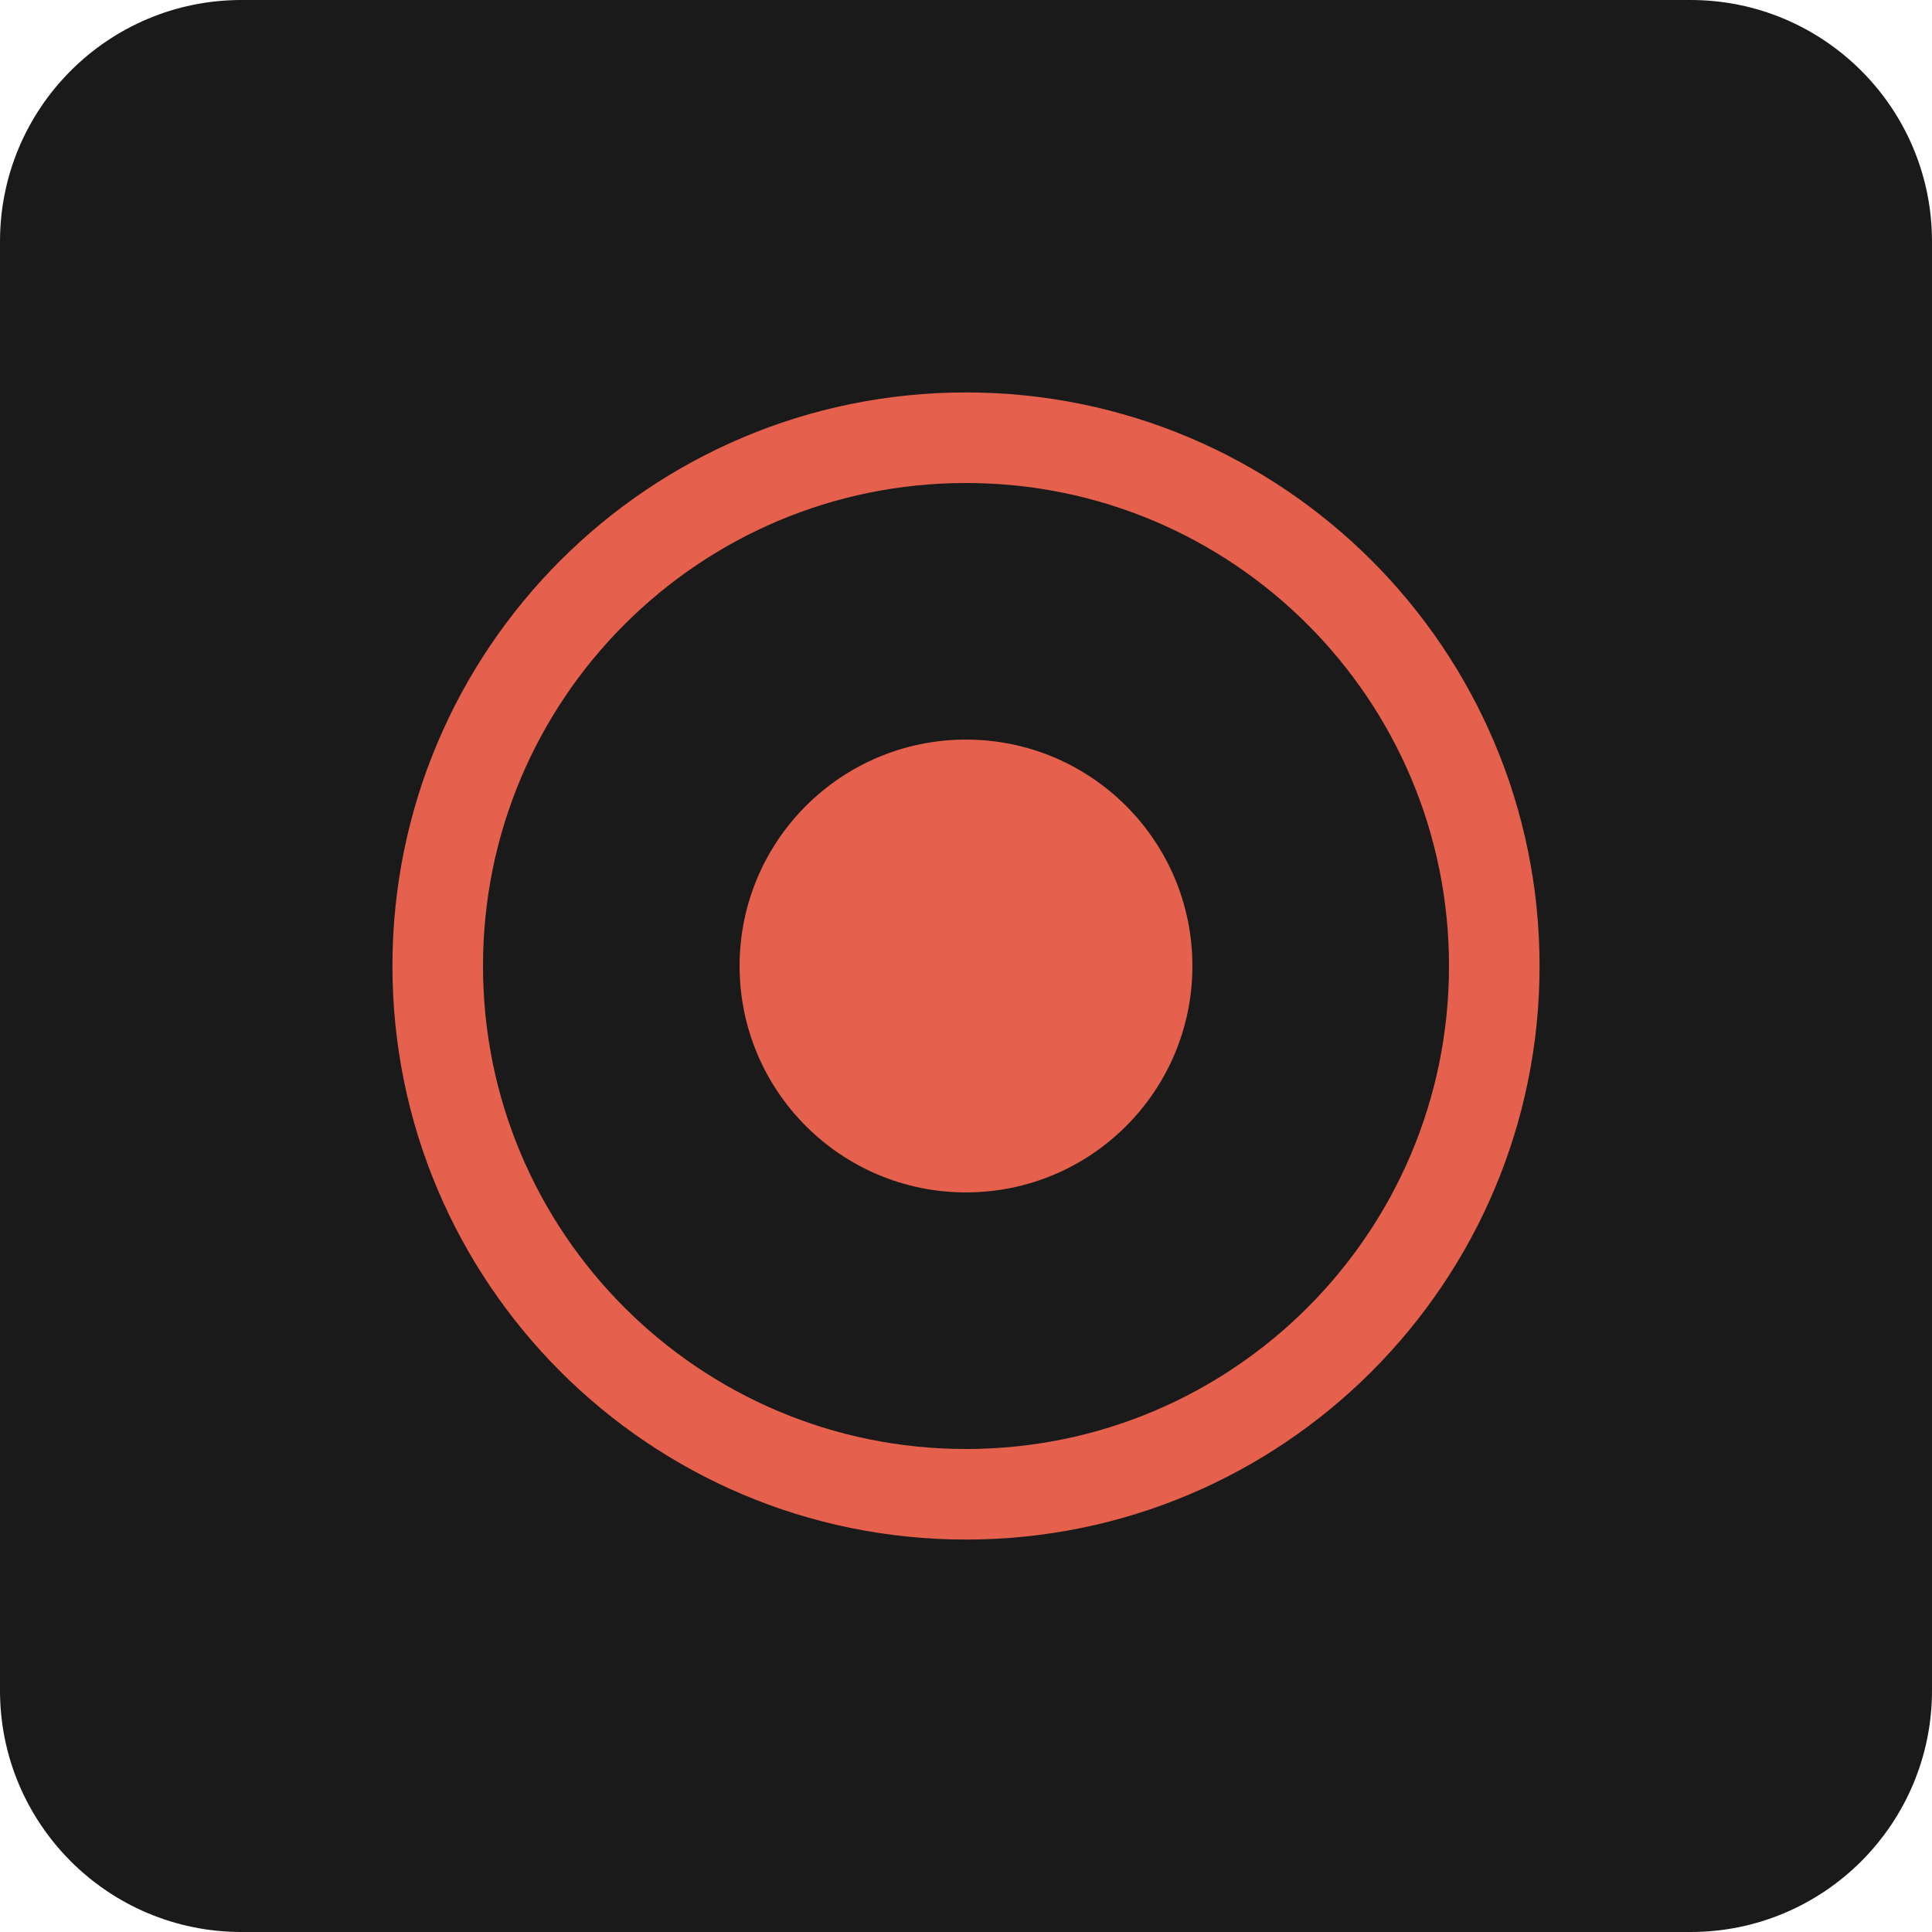
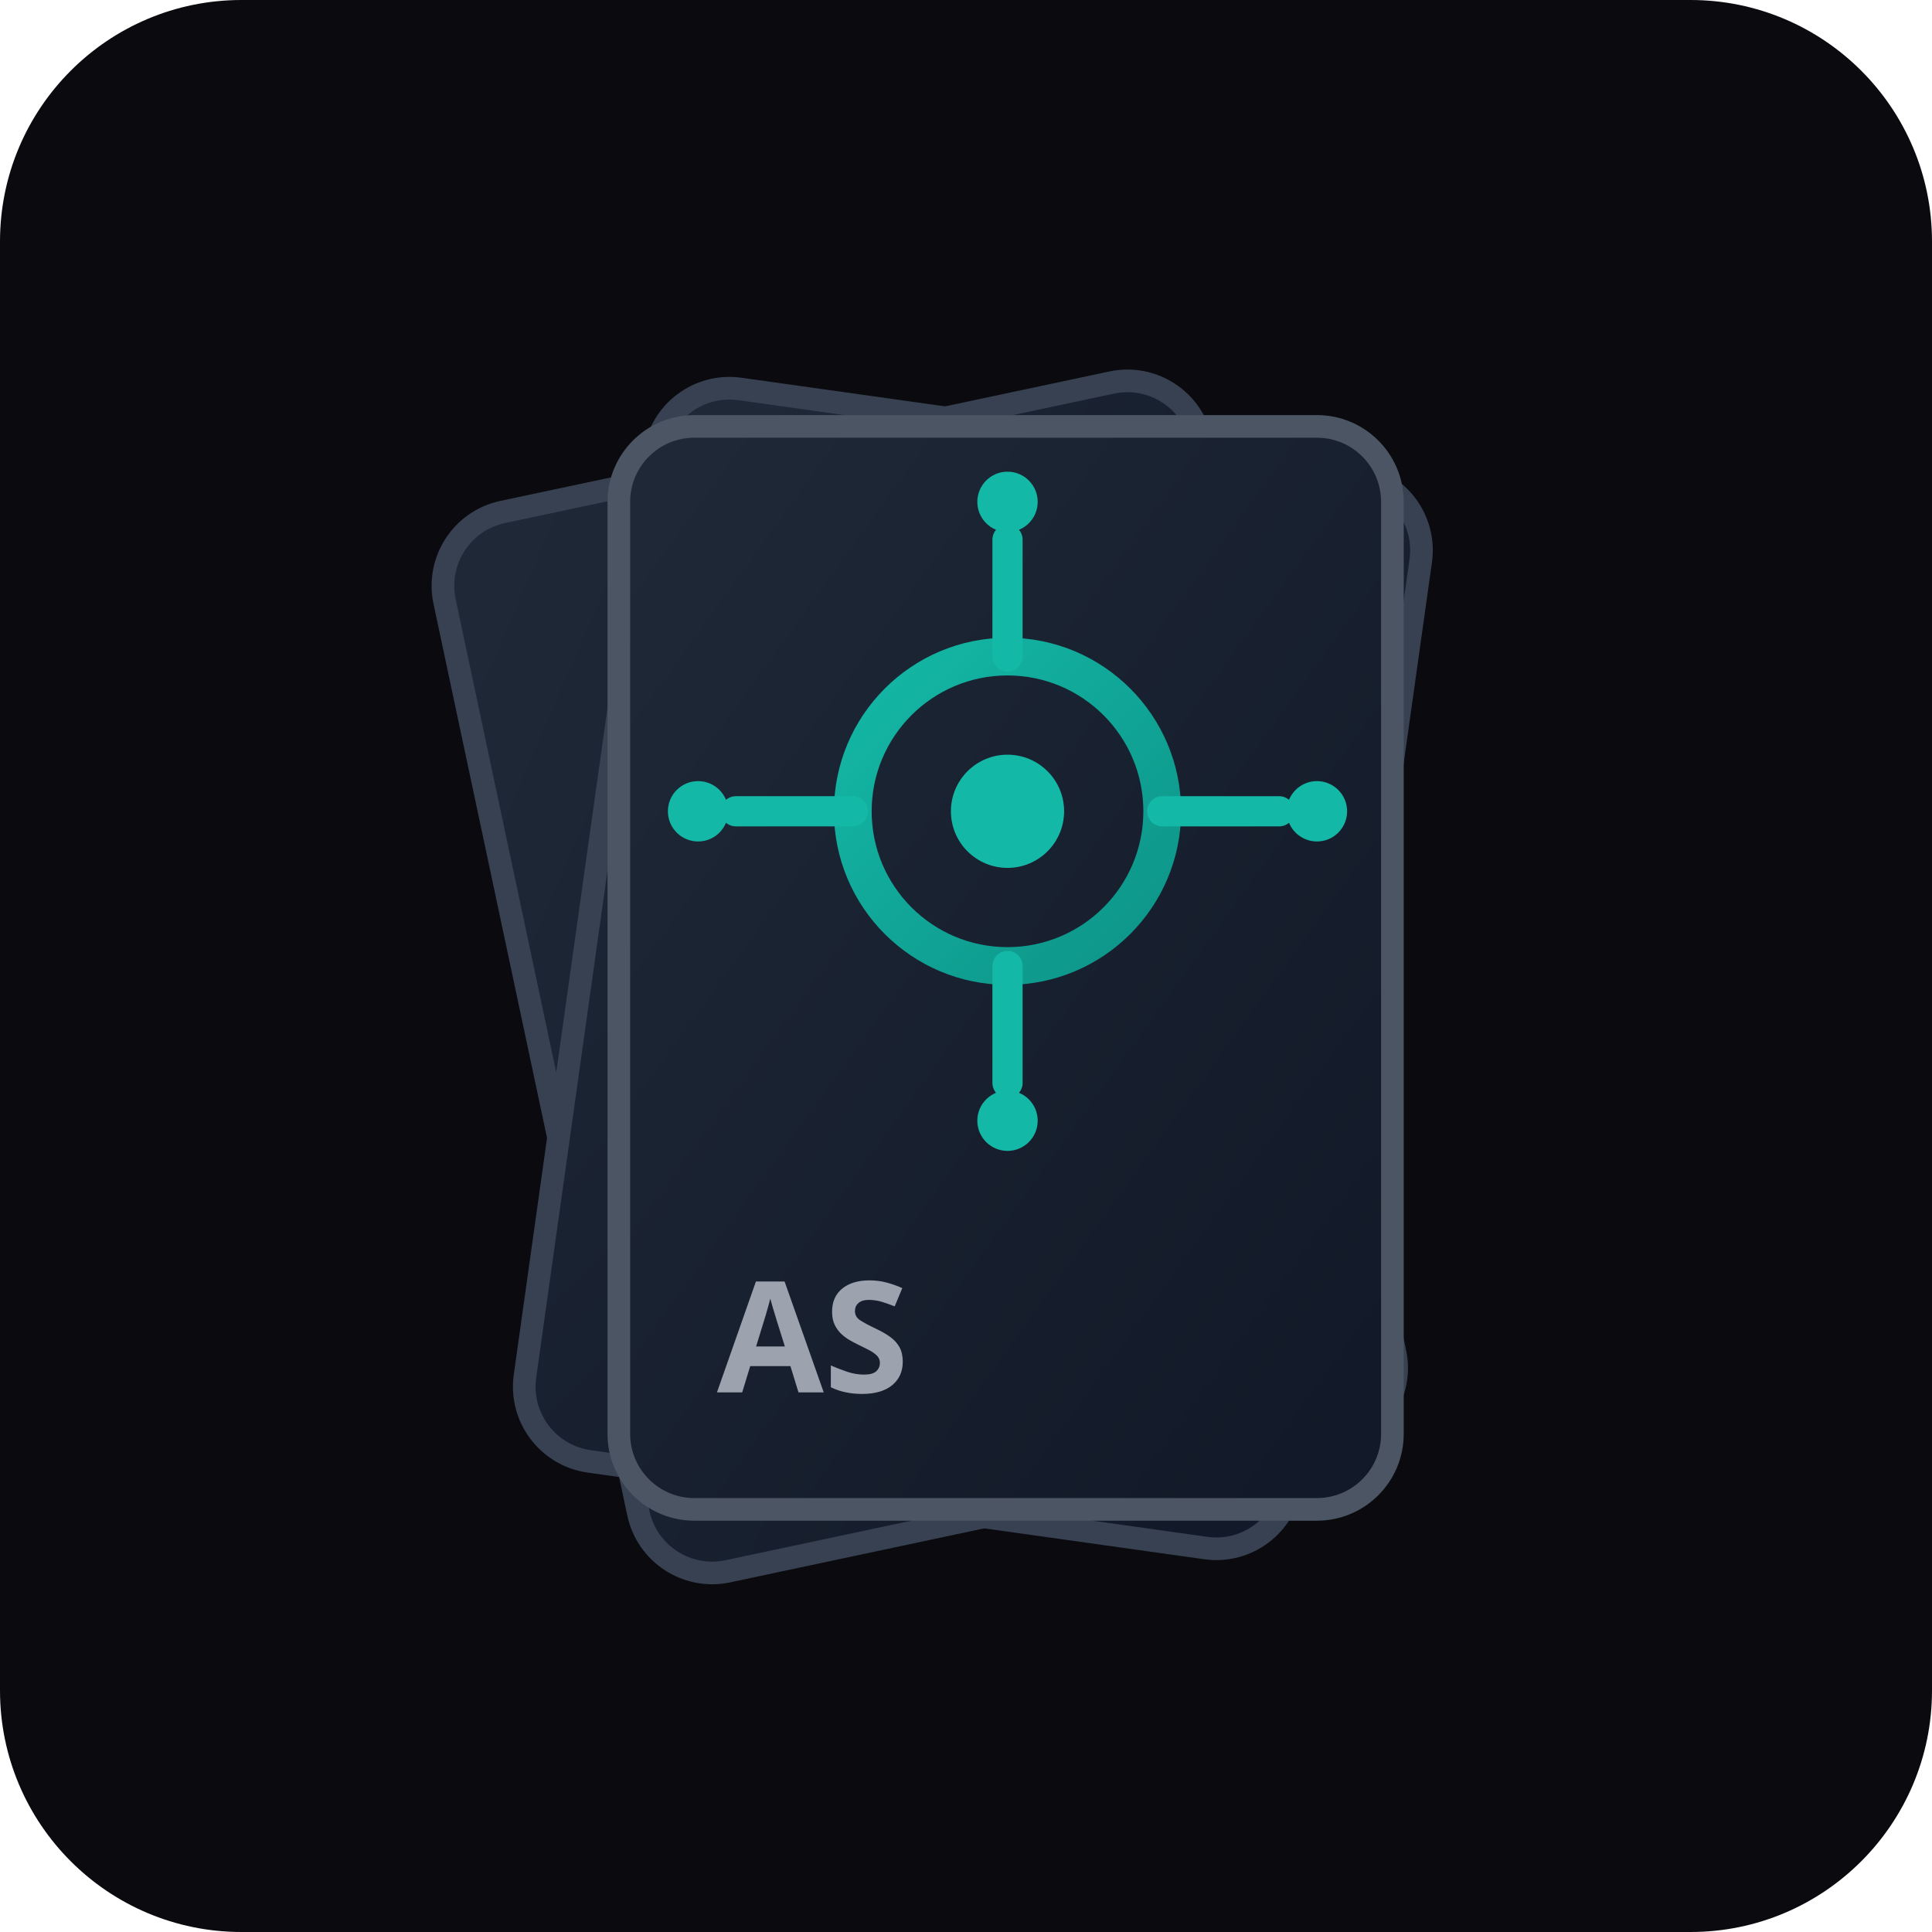
<svg xmlns="http://www.w3.org/2000/svg" viewBox="0 0 512 512">
-   <rect width="512" height="512" rx="64" fill="#1a1a1a" />
-   <circle cx="256" cy="256" r="140" fill="none" stroke="#e5604d" stroke-width="24" />
-   <circle cx="256" cy="256" r="60" fill="#e5604d" />
+   <defs>
+     <linearGradient id="cardGrad" x1="0%" y1="0%" x2="100%" y2="100%">
+       <stop offset="0%" stop-color="#1f2937" />
+       <stop offset="100%" stop-color="#111827" />
+     </linearGradient>
+     <linearGradient id="tealGrad" x1="0%" y1="0%" x2="100%" y2="100%">
+       <stop offset="0%" stop-color="#14b8a6" />
+       <stop offset="100%" stop-color="#0d9488" />
+     </linearGradient>
+   </defs>
+   <rect width="512" height="512" rx="64" fill="#0a0a0f" />
+   <g transform="rotate(-12, 256, 266)">
+     <rect x="143" y="113" width="205" height="287" rx="20" fill="url(#cardGrad)" stroke="#374151" stroke-width="6" />
+   </g>
+   <g transform="rotate(8, 256, 266)">
+     <rect x="154" y="113" width="205" height="287" rx="20" fill="url(#cardGrad)" stroke="#374151" stroke-width="6" />
+   </g>
+   <rect x="164" y="113" width="205" height="287" rx="20" fill="url(#cardGrad)" stroke="#4b5563" stroke-width="6" />
+   <circle cx="267" cy="215" r="41" fill="none" stroke="url(#tealGrad)" stroke-width="10" />
+   <circle cx="267" cy="215" r="15" fill="#14b8a6" />
+   <line x1="267" y1="174" x2="267" y2="143" stroke="#14b8a6" stroke-width="8" stroke-linecap="round" />
+   <line x1="308" y1="215" x2="339" y2="215" stroke="#14b8a6" stroke-width="8" stroke-linecap="round" />
+   <line x1="226" y1="215" x2="195" y2="215" stroke="#14b8a6" stroke-width="8" stroke-linecap="round" />
+   <line x1="267" y1="256" x2="267" y2="287" stroke="#14b8a6" stroke-width="8" stroke-linecap="round" />
+   <circle cx="267" cy="133" r="8" fill="#14b8a6" />
+   <circle cx="349" cy="215" r="8" fill="#14b8a6" />
+   <circle cx="185" cy="215" r="8" fill="#14b8a6" />
+   <circle cx="267" cy="297" r="8" fill="#14b8a6" />
+   <text x="190" y="369" font-family="system-ui, sans-serif" font-size="41" font-weight="700" fill="#9ca3af">AS</text>
</svg>
